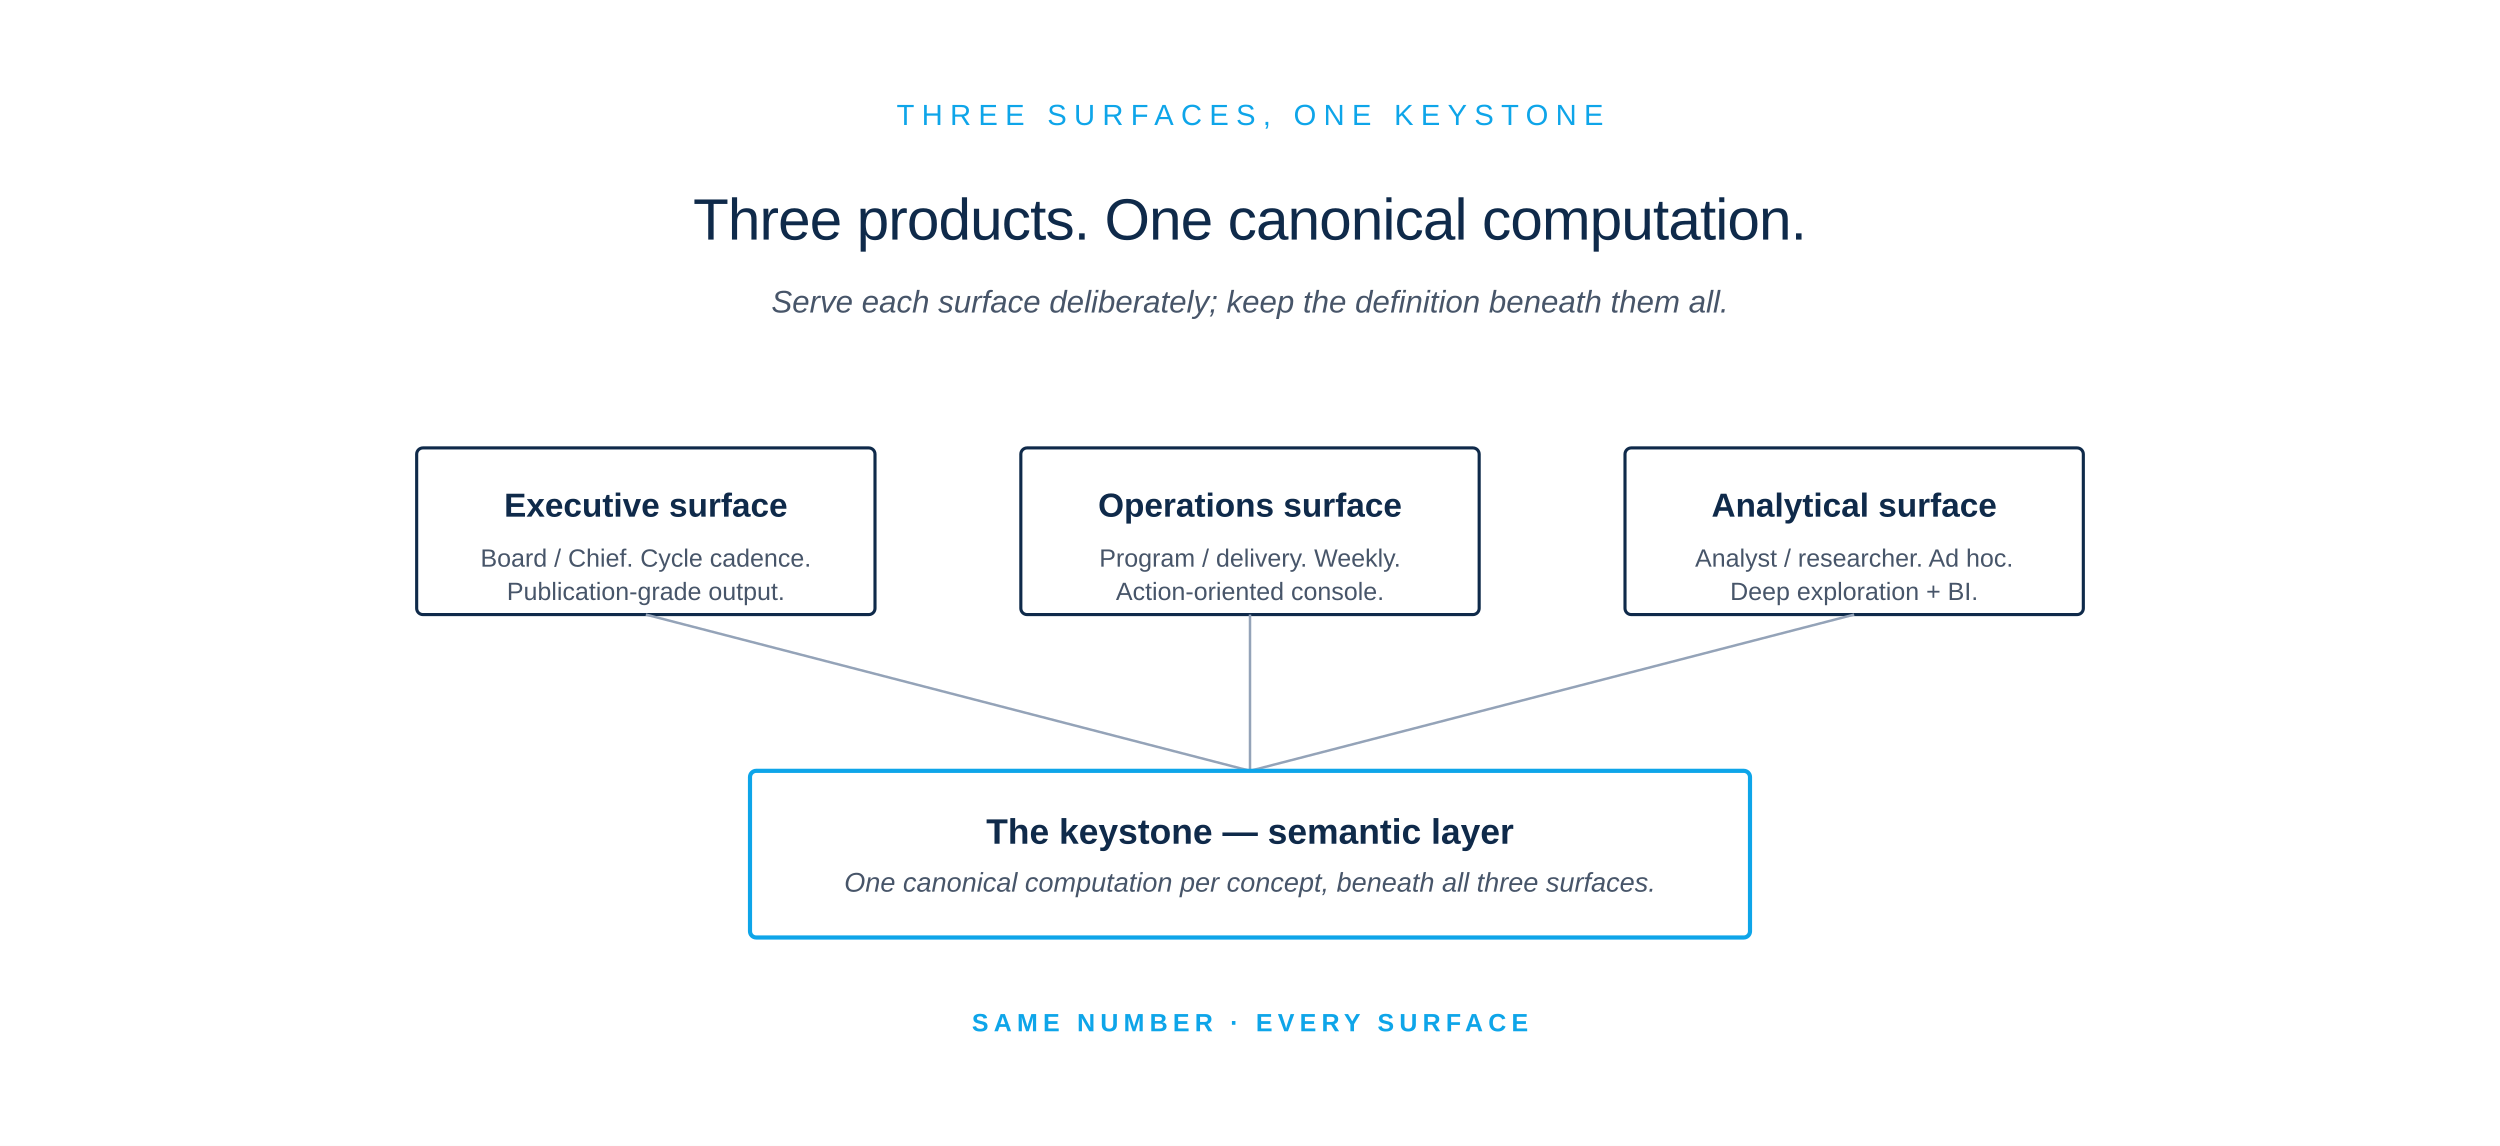
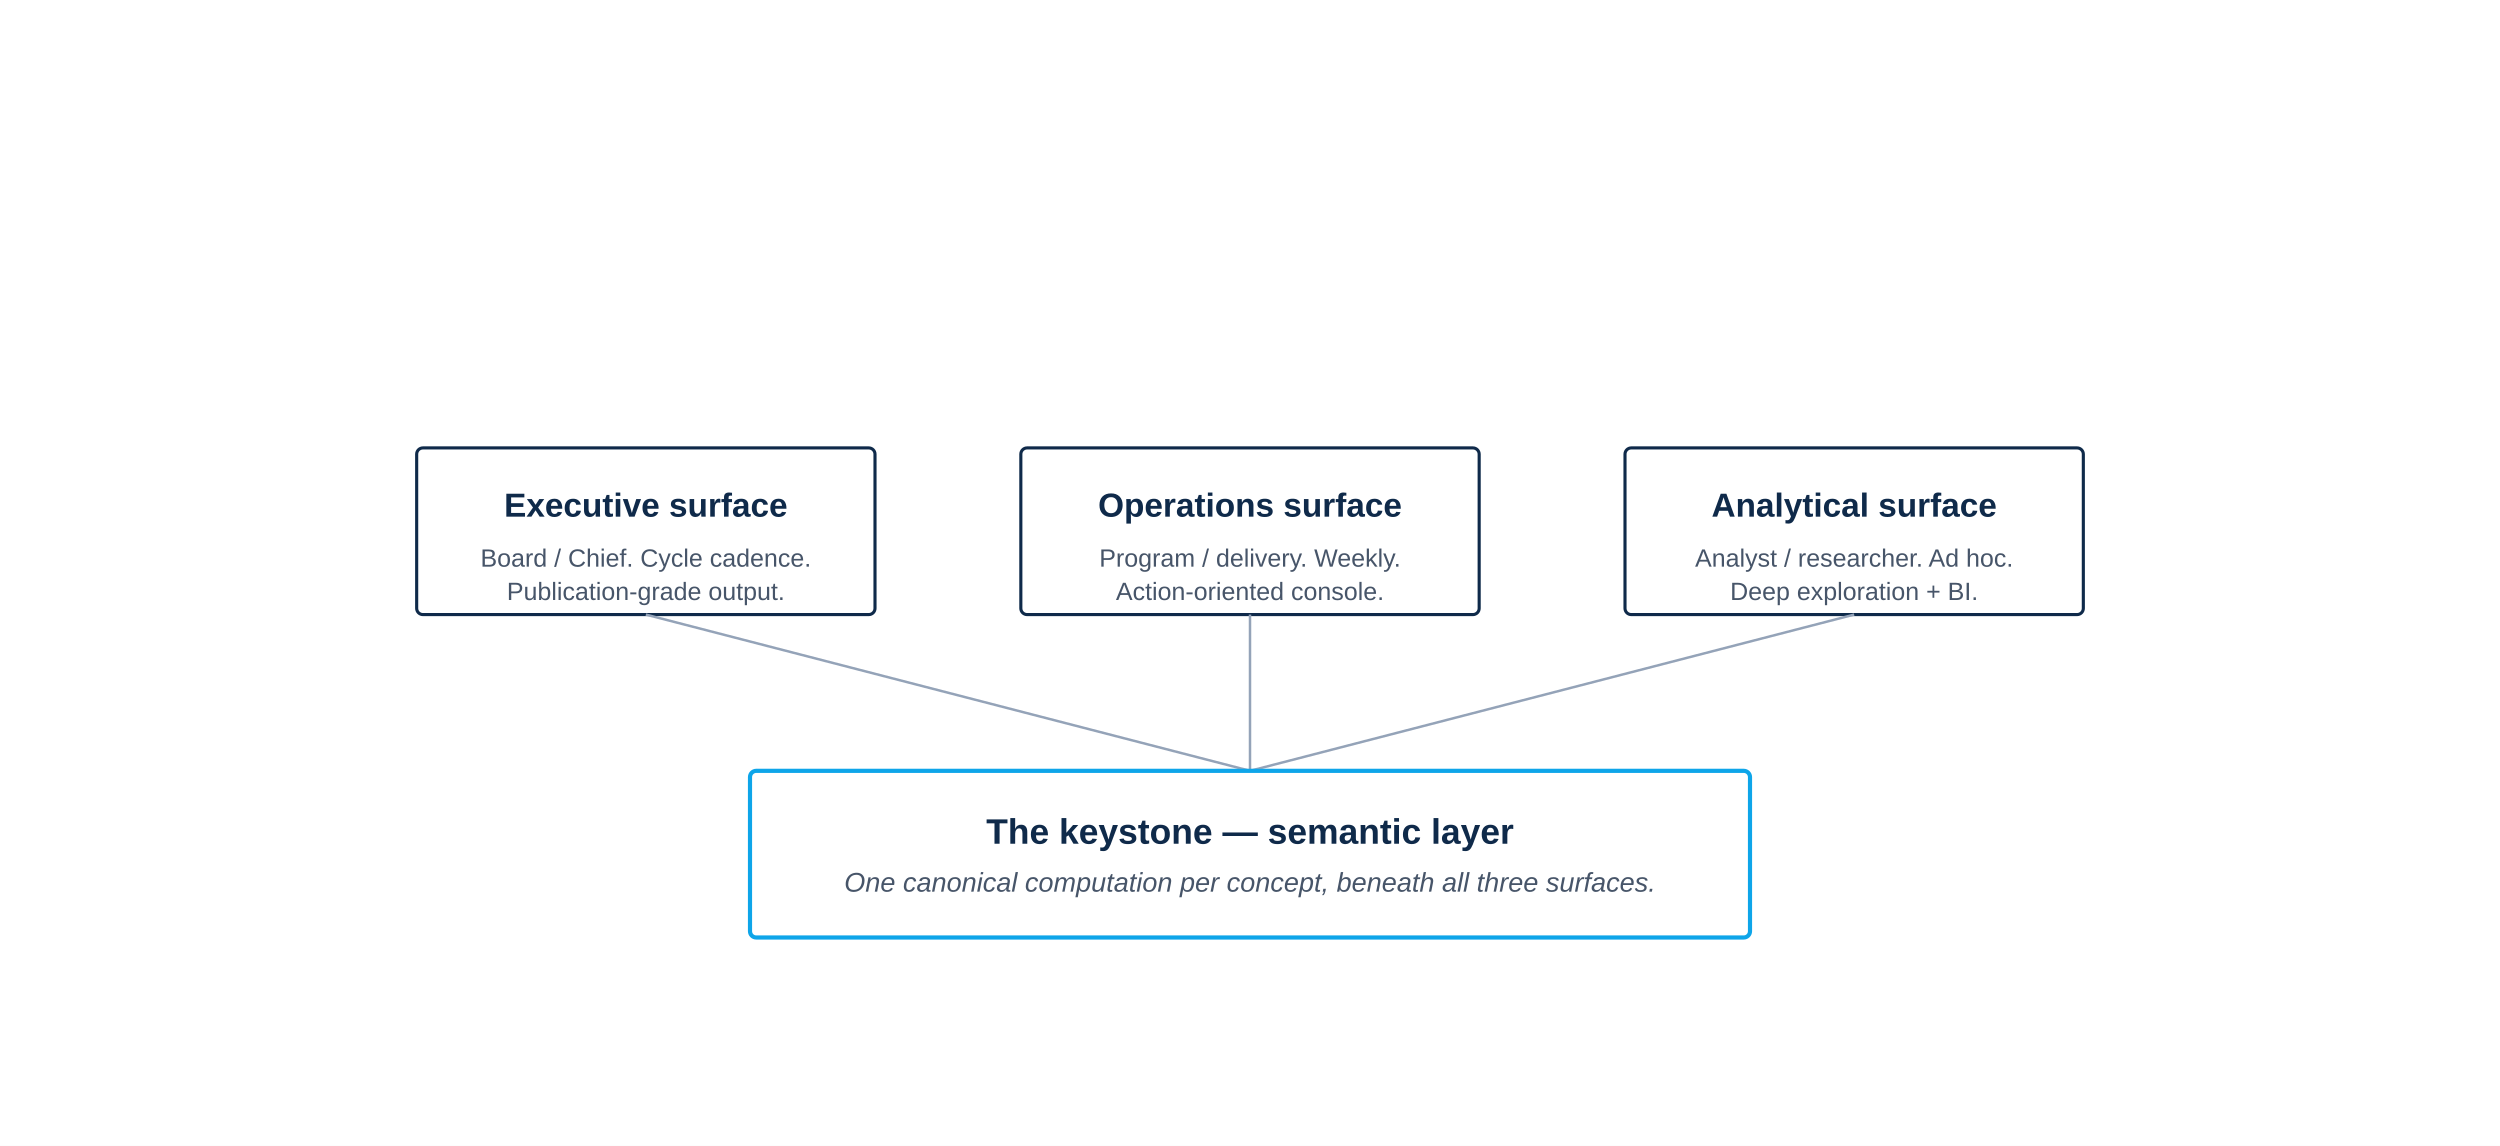
<svg xmlns="http://www.w3.org/2000/svg" viewBox="0 0 1200 550" role="img">
  <rect width="1200" height="550" fill="#FFFFFF" />
-   <text x="600" y="60" font-family="-apple-system, BlinkMacSystemFont, 'Helvetica Neue', Arial, sans-serif" font-size="14" font-weight="500" letter-spacing="3.5" fill="#0EA5E9" text-anchor="middle">THREE SURFACES, ONE KEYSTONE</text>
-   <text x="600" y="115" font-family="-apple-system, BlinkMacSystemFont, 'Helvetica Neue', Arial, sans-serif" font-size="28" font-weight="500" letter-spacing="-0.4" fill="#0F2A4A" text-anchor="middle">Three products. One canonical computation.</text>
-   <text x="600" y="150" font-family="-apple-system, BlinkMacSystemFont, 'Helvetica Neue', Arial, sans-serif" font-size="15" font-style="italic" fill="#475569" text-anchor="middle">Serve each surface deliberately; keep the definition beneath them all.</text>
  <g>
    <rect x="200" y="215" width="220" height="80" fill="none" stroke="#0F2A4A" stroke-width="1.5" rx="3" />
    <text x="310" y="248" font-family="-apple-system, BlinkMacSystemFont, 'Helvetica Neue', Arial, sans-serif" font-size="16" font-weight="600" fill="#0F2A4A" text-anchor="middle">Executive surface</text>
    <text x="310" y="272" font-family="-apple-system, BlinkMacSystemFont, 'Helvetica Neue', Arial, sans-serif" font-size="12" fill="#475569" text-anchor="middle">Board / Chief. Cycle cadence.</text>
    <text x="310" y="288" font-family="-apple-system, BlinkMacSystemFont, 'Helvetica Neue', Arial, sans-serif" font-size="12" fill="#475569" text-anchor="middle">Publication-grade output.</text>
    <rect x="490" y="215" width="220" height="80" fill="none" stroke="#0F2A4A" stroke-width="1.5" rx="3" />
    <text x="600" y="248" font-family="-apple-system, BlinkMacSystemFont, 'Helvetica Neue', Arial, sans-serif" font-size="16" font-weight="600" fill="#0F2A4A" text-anchor="middle">Operations surface</text>
    <text x="600" y="272" font-family="-apple-system, BlinkMacSystemFont, 'Helvetica Neue', Arial, sans-serif" font-size="12" fill="#475569" text-anchor="middle">Program / delivery. Weekly.</text>
    <text x="600" y="288" font-family="-apple-system, BlinkMacSystemFont, 'Helvetica Neue', Arial, sans-serif" font-size="12" fill="#475569" text-anchor="middle">Action-oriented console.</text>
    <rect x="780" y="215" width="220" height="80" fill="none" stroke="#0F2A4A" stroke-width="1.5" rx="3" />
    <text x="890" y="248" font-family="-apple-system, BlinkMacSystemFont, 'Helvetica Neue', Arial, sans-serif" font-size="16" font-weight="600" fill="#0F2A4A" text-anchor="middle">Analytical surface</text>
    <text x="890" y="272" font-family="-apple-system, BlinkMacSystemFont, 'Helvetica Neue', Arial, sans-serif" font-size="12" fill="#475569" text-anchor="middle">Analyst / researcher. Ad hoc.</text>
    <text x="890" y="288" font-family="-apple-system, BlinkMacSystemFont, 'Helvetica Neue', Arial, sans-serif" font-size="12" fill="#475569" text-anchor="middle">Deep exploration + BI.</text>
  </g>
  <line x1="310" y1="295" x2="600" y2="370" stroke="#94A3B8" stroke-width="1.2" />
  <line x1="600" y1="295" x2="600" y2="370" stroke="#94A3B8" stroke-width="1.2" />
  <line x1="890" y1="295" x2="600" y2="370" stroke="#94A3B8" stroke-width="1.2" />
  <rect x="360" y="370" width="480" height="80" fill="none" stroke="#0EA5E9" stroke-width="2" rx="3" />
  <text x="600" y="405" font-family="-apple-system, BlinkMacSystemFont, 'Helvetica Neue', Arial, sans-serif" font-size="17" font-weight="600" fill="#0F2A4A" text-anchor="middle">The keystone — semantic layer</text>
  <text x="600" y="428" font-family="-apple-system, BlinkMacSystemFont, 'Helvetica Neue', Arial, sans-serif" font-size="13" font-style="italic" fill="#475569" text-anchor="middle">One canonical computation per concept, beneath all three surfaces.</text>
-   <text x="600" y="495" font-family="-apple-system, BlinkMacSystemFont, 'Helvetica Neue', Arial, sans-serif" font-size="12" font-weight="600" letter-spacing="2.5" fill="#0EA5E9" text-anchor="middle">SAME NUMBER · EVERY SURFACE</text>
</svg>
